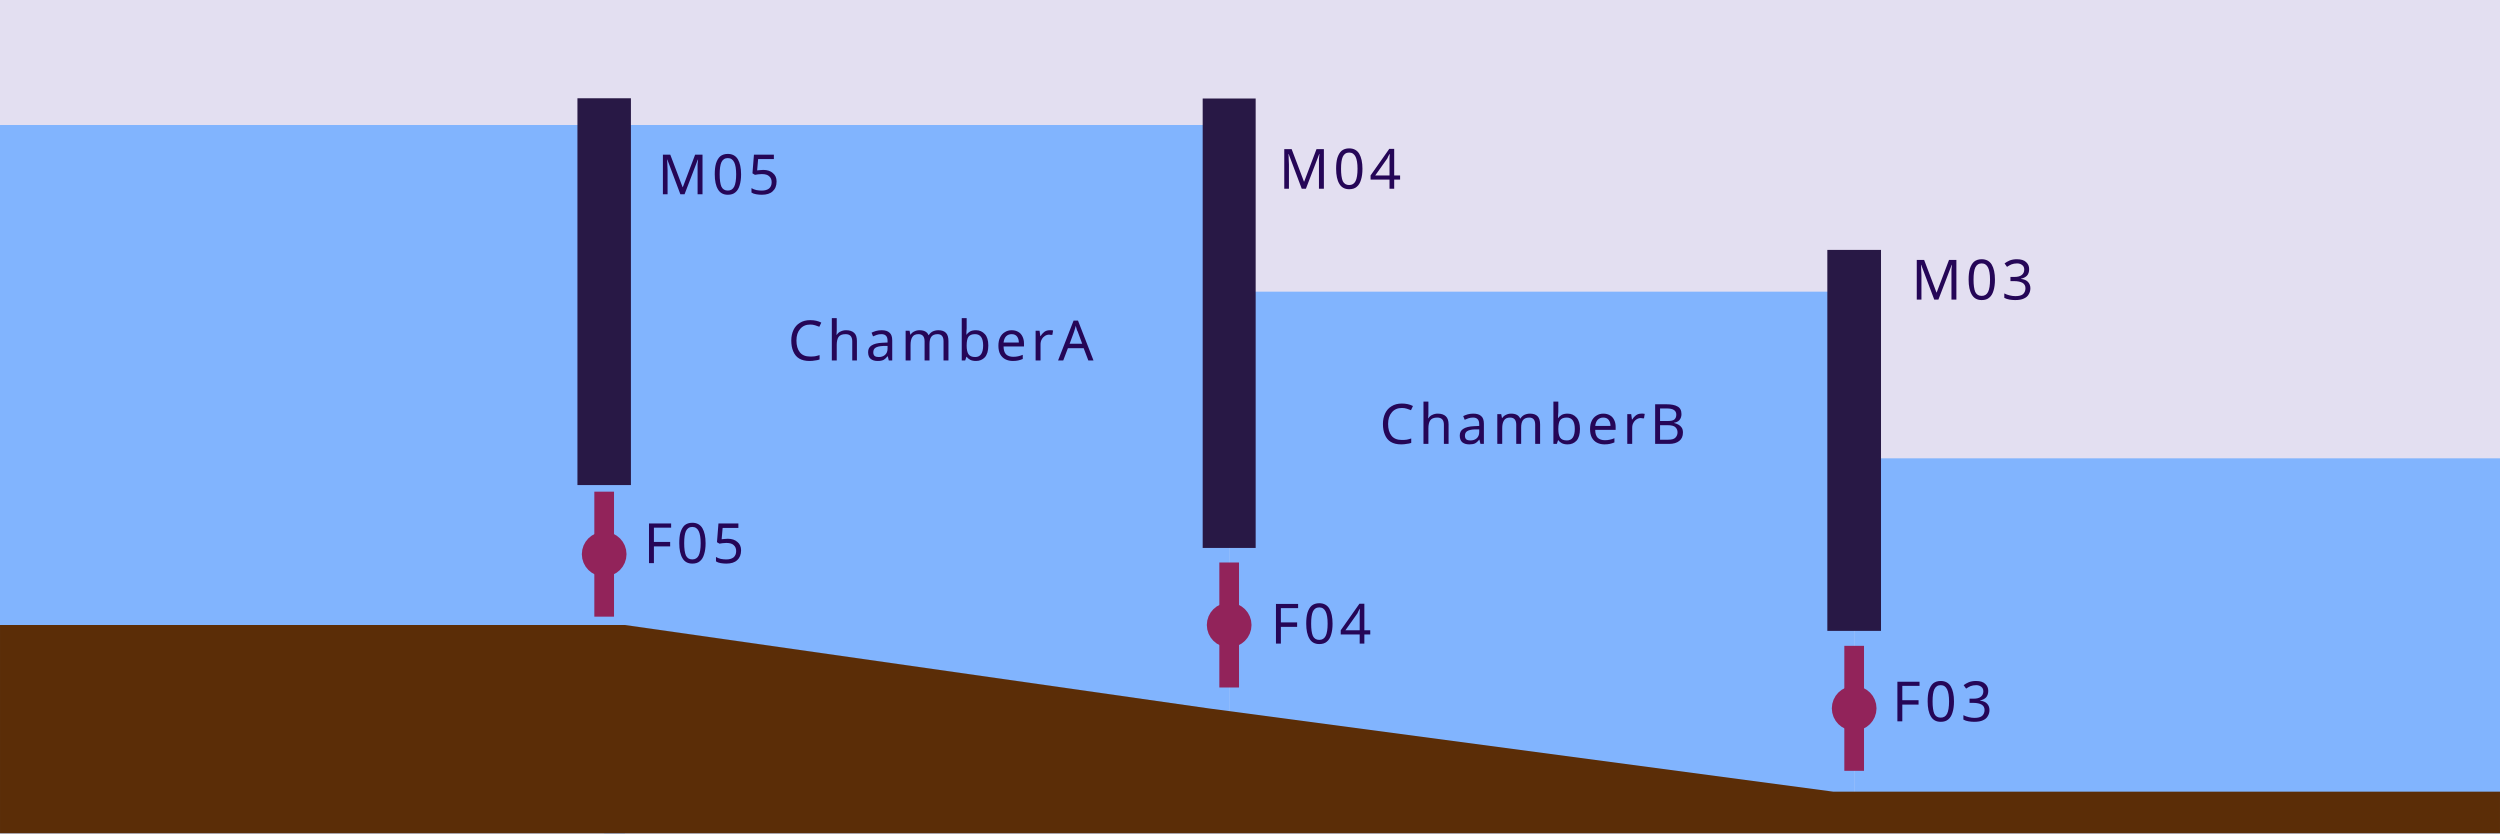
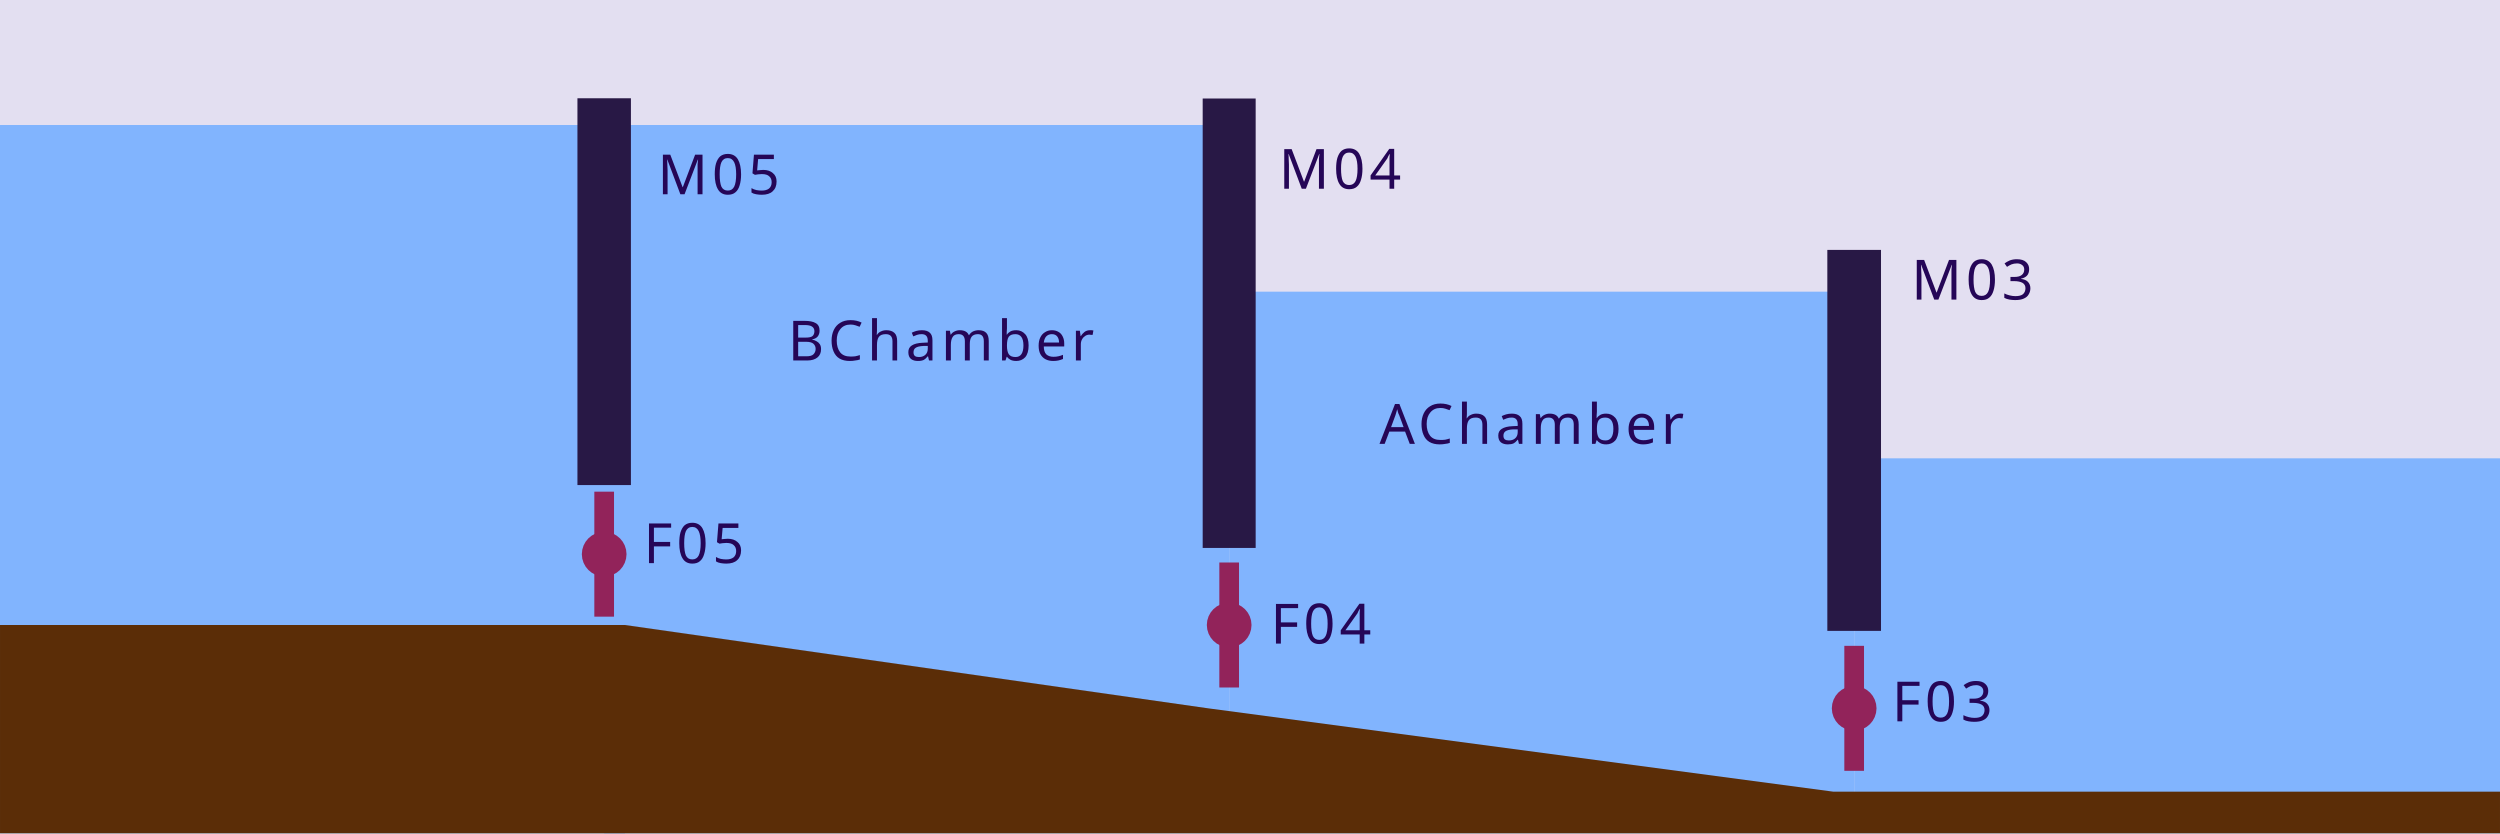
<svg xmlns="http://www.w3.org/2000/svg" width="600" height="200" viewBox="0 0 158.75 52.917" version="1.1" id="svg1">
  <defs id="defs1" />
  <g id="layer2">
    <rect style="fill:#e3dff1;fill-opacity:1;stroke:none;stroke-width:0.75" id="rect9" width="158.75" height="52.917" x="0" y="0" />
  </g>
  <g id="layer3">
    <rect style="fill:#81b4fe;fill-opacity:1;stroke:none;stroke-width:0.75" id="rect10" width="39.687" height="44.979" x="0" y="7.938" />
    <rect style="fill:#81b4fe;fill-opacity:1;stroke:none;stroke-width:0.75" id="rect11" width="39.687" height="44.979" x="38.365" y="7.938" />
    <rect style="fill:#81b4fe;fill-opacity:1;stroke:none;stroke-width:0.656" id="rect12" width="39.687" height="34.396" x="78.052" y="18.521" />
    <rect style="fill:#81b4fe;fill-opacity:1;stroke:none;stroke-width:0.555" id="rect13" width="41.01" height="23.813" x="117.74" y="29.104" />
    <path style="fill:#5b2d07;fill-opacity:1;stroke:none;stroke-width:0.75" d="m 39.687,39.688 37.042,5.292 39.688,5.292 h 42.333 v 2.646 H 0 V 39.688 Z" id="path13" />
  </g>
  <g id="layer1">
    <rect style="fill:#281845;stroke:#281845;stroke-width:0.75" id="rect6" width="2.646" height="23.812" x="37.042" y="6.615" />
    <rect style="fill:#281845;stroke:#281845;stroke-width:0.797" id="rect7" width="2.567" height="27.742" x="76.769" y="6.654" />
    <rect style="fill:#281845;stroke:#281845;stroke-width:0.746" id="rect8" width="2.662" height="23.446" x="116.409" y="16.242" />
  </g>
  <g id="layer4">
    <g id="g15">
      <circle style="fill:#92235a;fill-opacity:1;stroke:#92235a;stroke-width:1.25;stroke-dasharray:none;stroke-opacity:1" id="path15" cx="38.365" cy="35.19" r="0.794" />
      <path style="fill:#92235a;fill-opacity:1;stroke:#92235a;stroke-width:1.25;stroke-dasharray:none;stroke-opacity:1" d="m 38.365,31.221 v 7.937" id="path14" />
    </g>
    <g id="g16" transform="translate(39.6875,4.497916)">
      <circle style="fill:#92235a;fill-opacity:1;stroke:#92235a;stroke-width:1.25;stroke-dasharray:none;stroke-opacity:1" id="circle15" cx="38.365" cy="35.19" r="0.794" />
      <path style="fill:#92235a;fill-opacity:1;stroke:#92235a;stroke-width:1.25;stroke-dasharray:none;stroke-opacity:1" d="m 38.365,31.221 v 7.937" id="path16" />
    </g>
    <g id="g17" transform="translate(79.37499,9.789582)">
      <circle style="fill:#92235a;fill-opacity:1;stroke:#92235a;stroke-width:1.25;stroke-dasharray:none;stroke-opacity:1" id="circle16" cx="38.365" cy="35.19" r="0.794" />
      <path style="fill:#92235a;fill-opacity:1;stroke:#92235a;stroke-width:1.25;stroke-dasharray:none;stroke-opacity:1" d="m 38.365,31.221 v 7.937" id="path17" />
    </g>
  </g>
  <g id="layer5" style="display:inline">
    <text xml:space="preserve" style="font-style:normal;font-variant:normal;font-weight:bold;font-stretch:normal;font-size:3.528px;line-height:0;font-family:Sans;-inkscape-font-specification:'Sans, Bold';font-variant-ligatures:normal;font-variant-caps:normal;font-variant-numeric:normal;font-variant-east-asian:normal;letter-spacing:0.265px;writing-mode:lr-tb;direction:ltr;fill:#250657;stroke:none;stroke-width:1.25" x="50.028" y="22.893" id="text1">
-       <tspan id="tspan1" style="font-style:normal;font-variant:normal;font-weight:normal;font-stretch:normal;font-size:3.528px;font-family:Sans;-inkscape-font-specification:'Sans, Normal';font-variant-ligatures:normal;font-variant-caps:normal;font-variant-numeric:normal;font-variant-east-asian:normal;fill:#250657;stroke:none;stroke-width:1.25" x="50.028" y="22.893">ChamberA</tspan>
+       <tspan id="tspan1" style="font-style:normal;font-variant:normal;font-weight:normal;font-stretch:normal;font-size:3.528px;font-family:Sans;-inkscape-font-specification:'Sans, Normal';font-variant-ligatures:normal;font-variant-caps:normal;font-variant-numeric:normal;font-variant-east-asian:normal;fill:#250657;stroke:none;stroke-width:1.25" x="50.028" y="22.893">BChamber</tspan>
    </text>
    <text xml:space="preserve" style="font-style:normal;font-variant:normal;font-weight:bold;font-stretch:normal;font-size:3.528px;line-height:0;font-family:Sans;-inkscape-font-specification:'Sans, Bold';font-variant-ligatures:normal;font-variant-caps:normal;font-variant-numeric:normal;font-variant-east-asian:normal;letter-spacing:0.265px;writing-mode:lr-tb;direction:ltr;fill:#250657;stroke:none;stroke-width:1.25" x="87.599" y="28.185" id="text2">
-       <tspan id="tspan2" style="font-style:normal;font-variant:normal;font-weight:normal;font-stretch:normal;font-size:3.528px;font-family:Sans;-inkscape-font-specification:'Sans, Normal';font-variant-ligatures:normal;font-variant-caps:normal;font-variant-numeric:normal;font-variant-east-asian:normal;fill:#250657;stroke:none;stroke-width:1.25" x="87.599" y="28.185">ChamberB</tspan>
+       <tspan id="tspan2" style="font-style:normal;font-variant:normal;font-weight:normal;font-stretch:normal;font-size:3.528px;font-family:Sans;-inkscape-font-specification:'Sans, Normal';font-variant-ligatures:normal;font-variant-caps:normal;font-variant-numeric:normal;font-variant-east-asian:normal;fill:#250657;stroke:none;stroke-width:1.25" x="87.599" y="28.185">AChamber</tspan>
    </text>
    <text xml:space="preserve" style="font-style:normal;font-variant:normal;font-weight:bold;font-stretch:normal;font-size:3.528px;line-height:0;font-family:Sans;-inkscape-font-specification:'Sans, Bold';font-variant-ligatures:normal;font-variant-caps:normal;font-variant-numeric:normal;font-variant-east-asian:normal;letter-spacing:0.265px;writing-mode:lr-tb;direction:ltr;fill:#250657;stroke:none;stroke-width:1.25" x="120.139" y="45.801" id="text3">
      <tspan id="tspan3" style="font-style:normal;font-variant:normal;font-weight:normal;font-stretch:normal;font-size:3.528px;font-family:Sans;-inkscape-font-specification:'Sans, Normal';font-variant-ligatures:normal;font-variant-caps:normal;font-variant-numeric:normal;font-variant-east-asian:normal;stroke-width:1.25" x="120.139" y="45.801">F03</tspan>
    </text>
    <text xml:space="preserve" style="font-style:normal;font-variant:normal;font-weight:bold;font-stretch:normal;font-size:3.528px;line-height:0;font-family:Sans;-inkscape-font-specification:'Sans, Bold';font-variant-ligatures:normal;font-variant-caps:normal;font-variant-numeric:normal;font-variant-east-asian:normal;letter-spacing:0.265px;writing-mode:lr-tb;direction:ltr;fill:#250657;stroke:none;stroke-width:1.25" x="80.68" y="40.868" id="text4">
      <tspan id="tspan4" style="font-style:normal;font-variant:normal;font-weight:normal;font-stretch:normal;font-size:3.528px;font-family:Sans;-inkscape-font-specification:'Sans, Normal';font-variant-ligatures:normal;font-variant-caps:normal;font-variant-numeric:normal;font-variant-east-asian:normal;stroke-width:1.25" x="80.68" y="40.868">F04</tspan>
    </text>
    <text xml:space="preserve" style="font-style:normal;font-variant:normal;font-weight:bold;font-stretch:normal;font-size:3.528px;line-height:0;font-family:Sans;-inkscape-font-specification:'Sans, Bold';font-variant-ligatures:normal;font-variant-caps:normal;font-variant-numeric:normal;font-variant-east-asian:normal;letter-spacing:0.265px;writing-mode:lr-tb;direction:ltr;fill:#250657;stroke:none;stroke-width:1.25" x="40.868" y="35.76" id="text5">
      <tspan id="tspan5" style="font-style:normal;font-variant:normal;font-weight:normal;font-stretch:normal;font-size:3.528px;font-family:Sans;-inkscape-font-specification:'Sans, Normal';font-variant-ligatures:normal;font-variant-caps:normal;font-variant-numeric:normal;font-variant-east-asian:normal;stroke-width:1.25" x="40.868" y="35.76">F05</tspan>
    </text>
    <text xml:space="preserve" style="font-style:normal;font-variant:normal;font-weight:bold;font-stretch:normal;font-size:3.528px;line-height:0;font-family:Sans;-inkscape-font-specification:'Sans, Bold';font-variant-ligatures:normal;font-variant-caps:normal;font-variant-numeric:normal;font-variant-east-asian:normal;letter-spacing:0.265px;writing-mode:lr-tb;direction:ltr;fill:#250657;stroke:none;stroke-width:1.25" x="41.75" y="12.333" id="text6">
      <tspan id="tspan6" style="font-style:normal;font-variant:normal;font-weight:normal;font-stretch:normal;font-size:3.528px;font-family:Sans;-inkscape-font-specification:'Sans, Normal';font-variant-ligatures:normal;font-variant-caps:normal;font-variant-numeric:normal;font-variant-east-asian:normal;stroke-width:1.25" x="41.75" y="12.333">M05</tspan>
    </text>
    <text xml:space="preserve" style="font-style:normal;font-variant:normal;font-weight:bold;font-stretch:normal;font-size:3.528px;line-height:0;font-family:Sans;-inkscape-font-specification:'Sans, Bold';font-variant-ligatures:normal;font-variant-caps:normal;font-variant-numeric:normal;font-variant-east-asian:normal;letter-spacing:0.265px;writing-mode:lr-tb;direction:ltr;fill:#250657;stroke:none;stroke-width:1.25" x="81.207" y="11.981" id="text7">
      <tspan id="tspan7" style="font-style:normal;font-variant:normal;font-weight:normal;font-stretch:normal;font-size:3.528px;font-family:Sans;-inkscape-font-specification:'Sans, Normal';font-variant-ligatures:normal;font-variant-caps:normal;font-variant-numeric:normal;font-variant-east-asian:normal;stroke-width:1.25" x="81.207" y="11.981">M04</tspan>
    </text>
    <text xml:space="preserve" style="font-style:normal;font-variant:normal;font-weight:bold;font-stretch:normal;font-size:3.528px;line-height:0;font-family:Sans;-inkscape-font-specification:'Sans, Bold';font-variant-ligatures:normal;font-variant-caps:normal;font-variant-numeric:normal;font-variant-east-asian:normal;letter-spacing:0.265px;writing-mode:lr-tb;direction:ltr;display:inline;fill:#250657;stroke:none;stroke-width:1.25" x="121.372" y="19.025" id="text8">
      <tspan id="tspan8" style="font-style:normal;font-variant:normal;font-weight:normal;font-stretch:normal;font-size:3.528px;font-family:Sans;-inkscape-font-specification:'Sans, Normal';font-variant-ligatures:normal;font-variant-caps:normal;font-variant-numeric:normal;font-variant-east-asian:normal;stroke-width:1.25" x="121.372" y="19.025">M03</tspan>
    </text>
  </g>
  <g id="layer6" style="display:none">
    <path style="fill:none;stroke:#9e0000;stroke-width:0.794;stroke-dasharray:none;stroke-opacity:1" d="m -5.292,7.937 63.5,-3e-7 V 18.521 h 39.687 v 10.583 h 66.146" id="path1" />
    <circle style="fill:#9e0000;fill-opacity:1;stroke:#9e0000;stroke-width:0.587;stroke-dasharray:none;stroke-opacity:1" id="circle2" cx="18.366" cy="7.886" r="0.978" />
    <circle style="fill:#9e0000;fill-opacity:1;stroke:#9e0000;stroke-width:0.587;stroke-dasharray:none;stroke-opacity:1" id="circle3" cx="58.053" cy="7.886" r="0.978" />
    <circle style="fill:#9e0000;fill-opacity:1;stroke:#9e0000;stroke-width:0.587;stroke-dasharray:none;stroke-opacity:1" id="circle4" cx="58.053" cy="18.469" r="0.978" />
    <circle style="fill:#9e0000;fill-opacity:1;stroke:#9e0000;stroke-width:0.587;stroke-dasharray:none;stroke-opacity:1" id="circle5" cx="97.741" cy="18.469" r="0.978" />
    <circle style="fill:#9e0000;fill-opacity:1;stroke:#9e0000;stroke-width:0.587;stroke-dasharray:none;stroke-opacity:1" id="circle6" cx="97.741" cy="29.053" r="0.978" />
    <text xml:space="preserve" style="font-style:normal;font-variant:normal;font-weight:normal;font-stretch:normal;font-size:3.528px;line-height:0;font-family:Sans;-inkscape-font-specification:'Sans, Normal';font-variant-ligatures:normal;font-variant-caps:normal;font-variant-numeric:normal;font-variant-east-asian:normal;letter-spacing:0.265px;writing-mode:lr-tb;direction:ltr;display:inline;fill:#250657;stroke:none;stroke-width:1.25" x="7.722" y="13.264" id="text1-4">
      <tspan id="tspan1-8" style="font-style:normal;font-variant:normal;font-weight:normal;font-stretch:normal;font-size:3.528px;font-family:Sans;-inkscape-font-specification:'Sans, Normal';font-variant-ligatures:normal;font-variant-caps:normal;font-variant-numeric:normal;font-variant-east-asian:normal;fill:#250657;stroke:none;stroke-width:1.25" x="7.722" y="13.264">LowerGate</tspan>
    </text>
    <text xml:space="preserve" style="font-style:normal;font-variant:normal;font-weight:normal;font-stretch:normal;font-size:3.528px;line-height:0;font-family:Sans;-inkscape-font-specification:'Sans, Normal';font-variant-ligatures:normal;font-variant-caps:normal;font-variant-numeric:normal;font-variant-east-asian:normal;letter-spacing:0.265px;writing-mode:lr-tb;direction:ltr;display:inline;fill:#250657;stroke:none;stroke-width:1.25" x="44.637" y="5.327" id="text9">
      <tspan id="tspan9" style="font-style:normal;font-variant:normal;font-weight:normal;font-stretch:normal;font-size:3.528px;font-family:Sans;-inkscape-font-specification:'Sans, Normal';font-variant-ligatures:normal;font-variant-caps:normal;font-variant-numeric:normal;font-variant-east-asian:normal;fill:#250657;stroke:none;stroke-width:1.25" x="44.637" y="5.327">BChamberHigh</tspan>
    </text>
    <text xml:space="preserve" style="font-style:normal;font-variant:normal;font-weight:normal;font-stretch:normal;font-size:3.528px;line-height:0;font-family:Sans;-inkscape-font-specification:'Sans, Normal';font-variant-ligatures:normal;font-variant-caps:normal;font-variant-numeric:normal;font-variant-east-asian:normal;letter-spacing:0.265px;writing-mode:lr-tb;direction:ltr;display:inline;fill:#250657;stroke:none;stroke-width:1.25" x="83.139" y="13.264" id="text10">
      <tspan id="tspan10" style="font-style:normal;font-variant:normal;font-weight:normal;font-stretch:normal;font-size:3.528px;font-family:Sans;-inkscape-font-specification:'Sans, Normal';font-variant-ligatures:normal;font-variant-caps:normal;font-variant-numeric:normal;font-variant-east-asian:normal;fill:#250657;stroke:none;stroke-width:1.25" x="83.139" y="13.264">AChamberHigh</tspan>
      <tspan style="font-style:normal;font-variant:normal;font-weight:normal;font-stretch:normal;font-size:3.528px;font-family:Sans;-inkscape-font-specification:'Sans, Normal';font-variant-ligatures:normal;font-variant-caps:normal;font-variant-numeric:normal;font-variant-east-asian:normal;fill:#250657;stroke:none;stroke-width:1.25" x="83.139" y="13.264" id="tspan12" />
    </text>
    <text xml:space="preserve" style="font-style:normal;font-variant:normal;font-weight:normal;font-stretch:normal;font-size:3.528px;line-height:0;font-family:Sans;-inkscape-font-specification:'Sans, Normal';font-variant-ligatures:normal;font-variant-caps:normal;font-variant-numeric:normal;font-variant-east-asian:normal;letter-spacing:0.265px;writing-mode:lr-tb;direction:ltr;display:inline;fill:#250657;stroke:none;stroke-width:1.25" x="44.637" y="24.377" id="text11">
      <tspan id="tspan11" style="font-style:normal;font-variant:normal;font-weight:normal;font-stretch:normal;font-size:3.528px;font-family:Sans;-inkscape-font-specification:'Sans, Normal';font-variant-ligatures:normal;font-variant-caps:normal;font-variant-numeric:normal;font-variant-east-asian:normal;fill:#250657;stroke:none;stroke-width:1.25" x="44.637" y="24.377">BChamberLow</tspan>
    </text>
    <text xml:space="preserve" style="font-style:normal;font-variant:normal;font-weight:normal;font-stretch:normal;font-size:3.528px;line-height:0;font-family:Sans;-inkscape-font-specification:'Sans, Normal';font-variant-ligatures:normal;font-variant-caps:normal;font-variant-numeric:normal;font-variant-east-asian:normal;letter-spacing:0.265px;writing-mode:lr-tb;direction:ltr;display:inline;fill:#250657;stroke:none;stroke-width:1.25" x="83.668" y="36.019" id="text14">
      <tspan id="tspan13" style="font-style:normal;font-variant:normal;font-weight:normal;font-stretch:normal;font-size:3.528px;font-family:Sans;-inkscape-font-specification:'Sans, Normal';font-variant-ligatures:normal;font-variant-caps:normal;font-variant-numeric:normal;font-variant-east-asian:normal;fill:#250657;stroke:none;stroke-width:1.25" x="83.668" y="36.019">AChamberLow</tspan>
      <tspan style="font-style:normal;font-variant:normal;font-weight:normal;font-stretch:normal;font-size:3.528px;font-family:Sans;-inkscape-font-specification:'Sans, Normal';font-variant-ligatures:normal;font-variant-caps:normal;font-variant-numeric:normal;font-variant-east-asian:normal;fill:#250657;stroke:none;stroke-width:1.25" x="83.668" y="36.019" id="tspan14" />
    </text>
  </g>
</svg>
